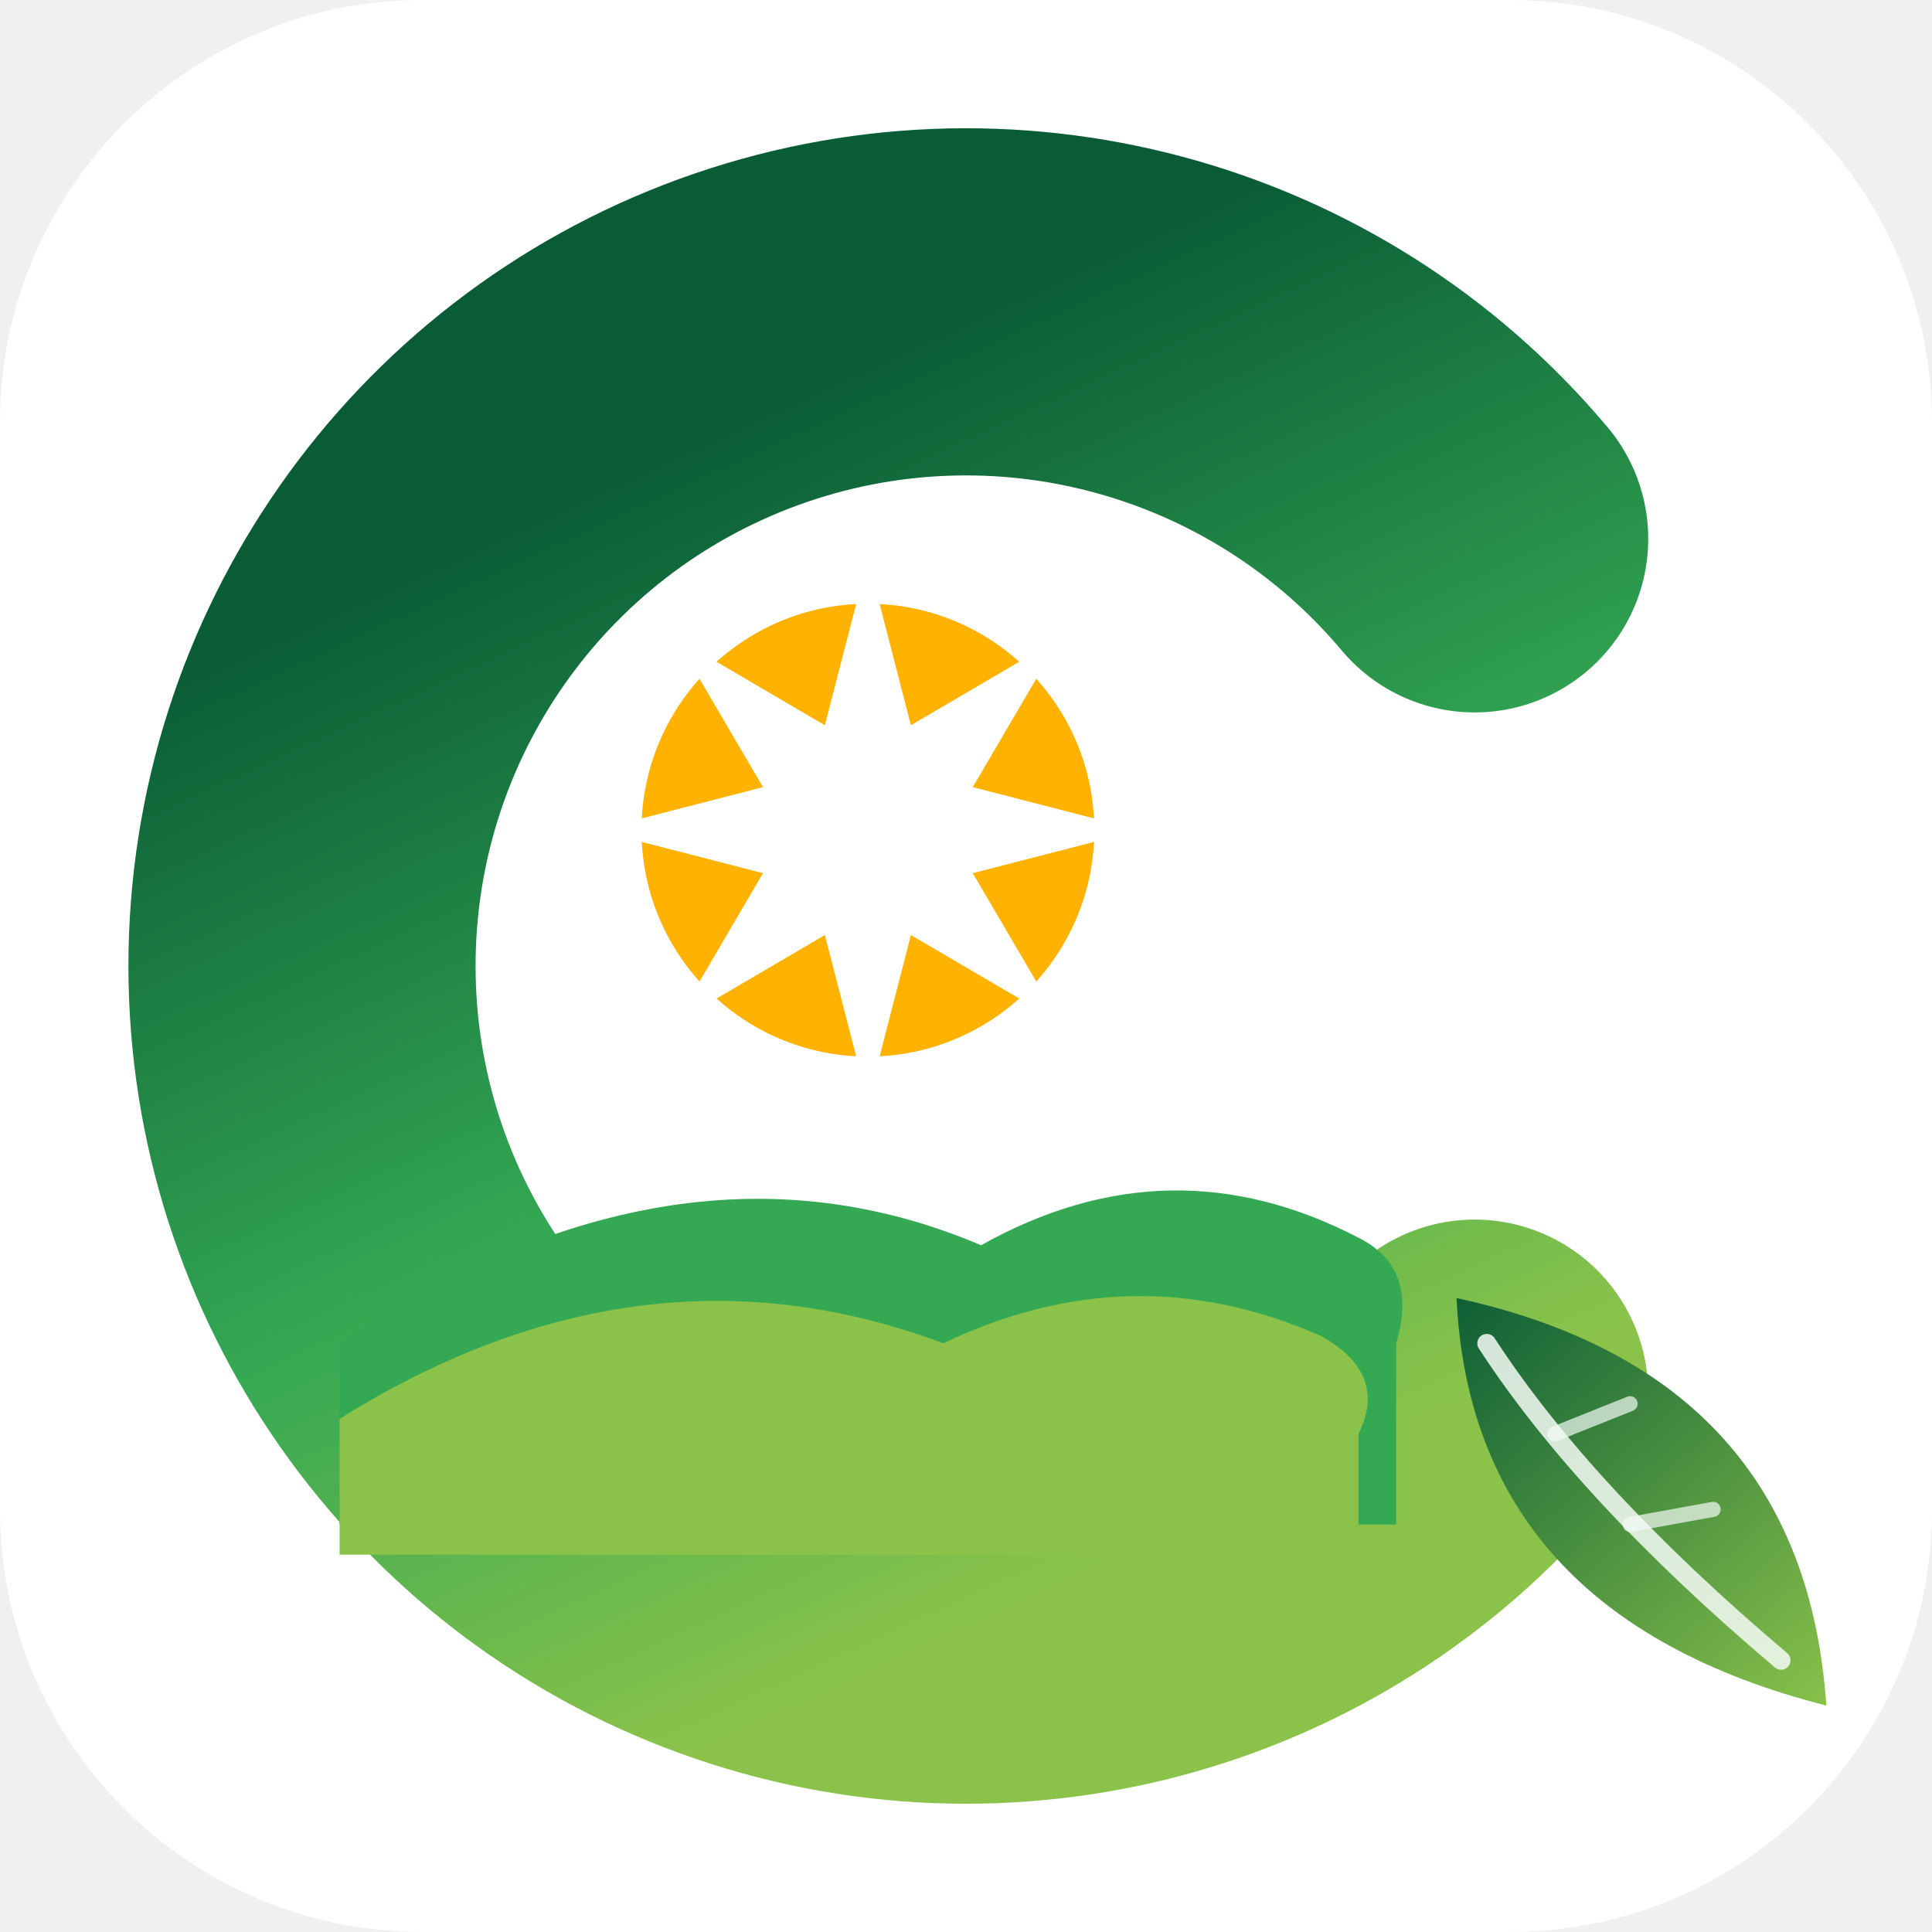
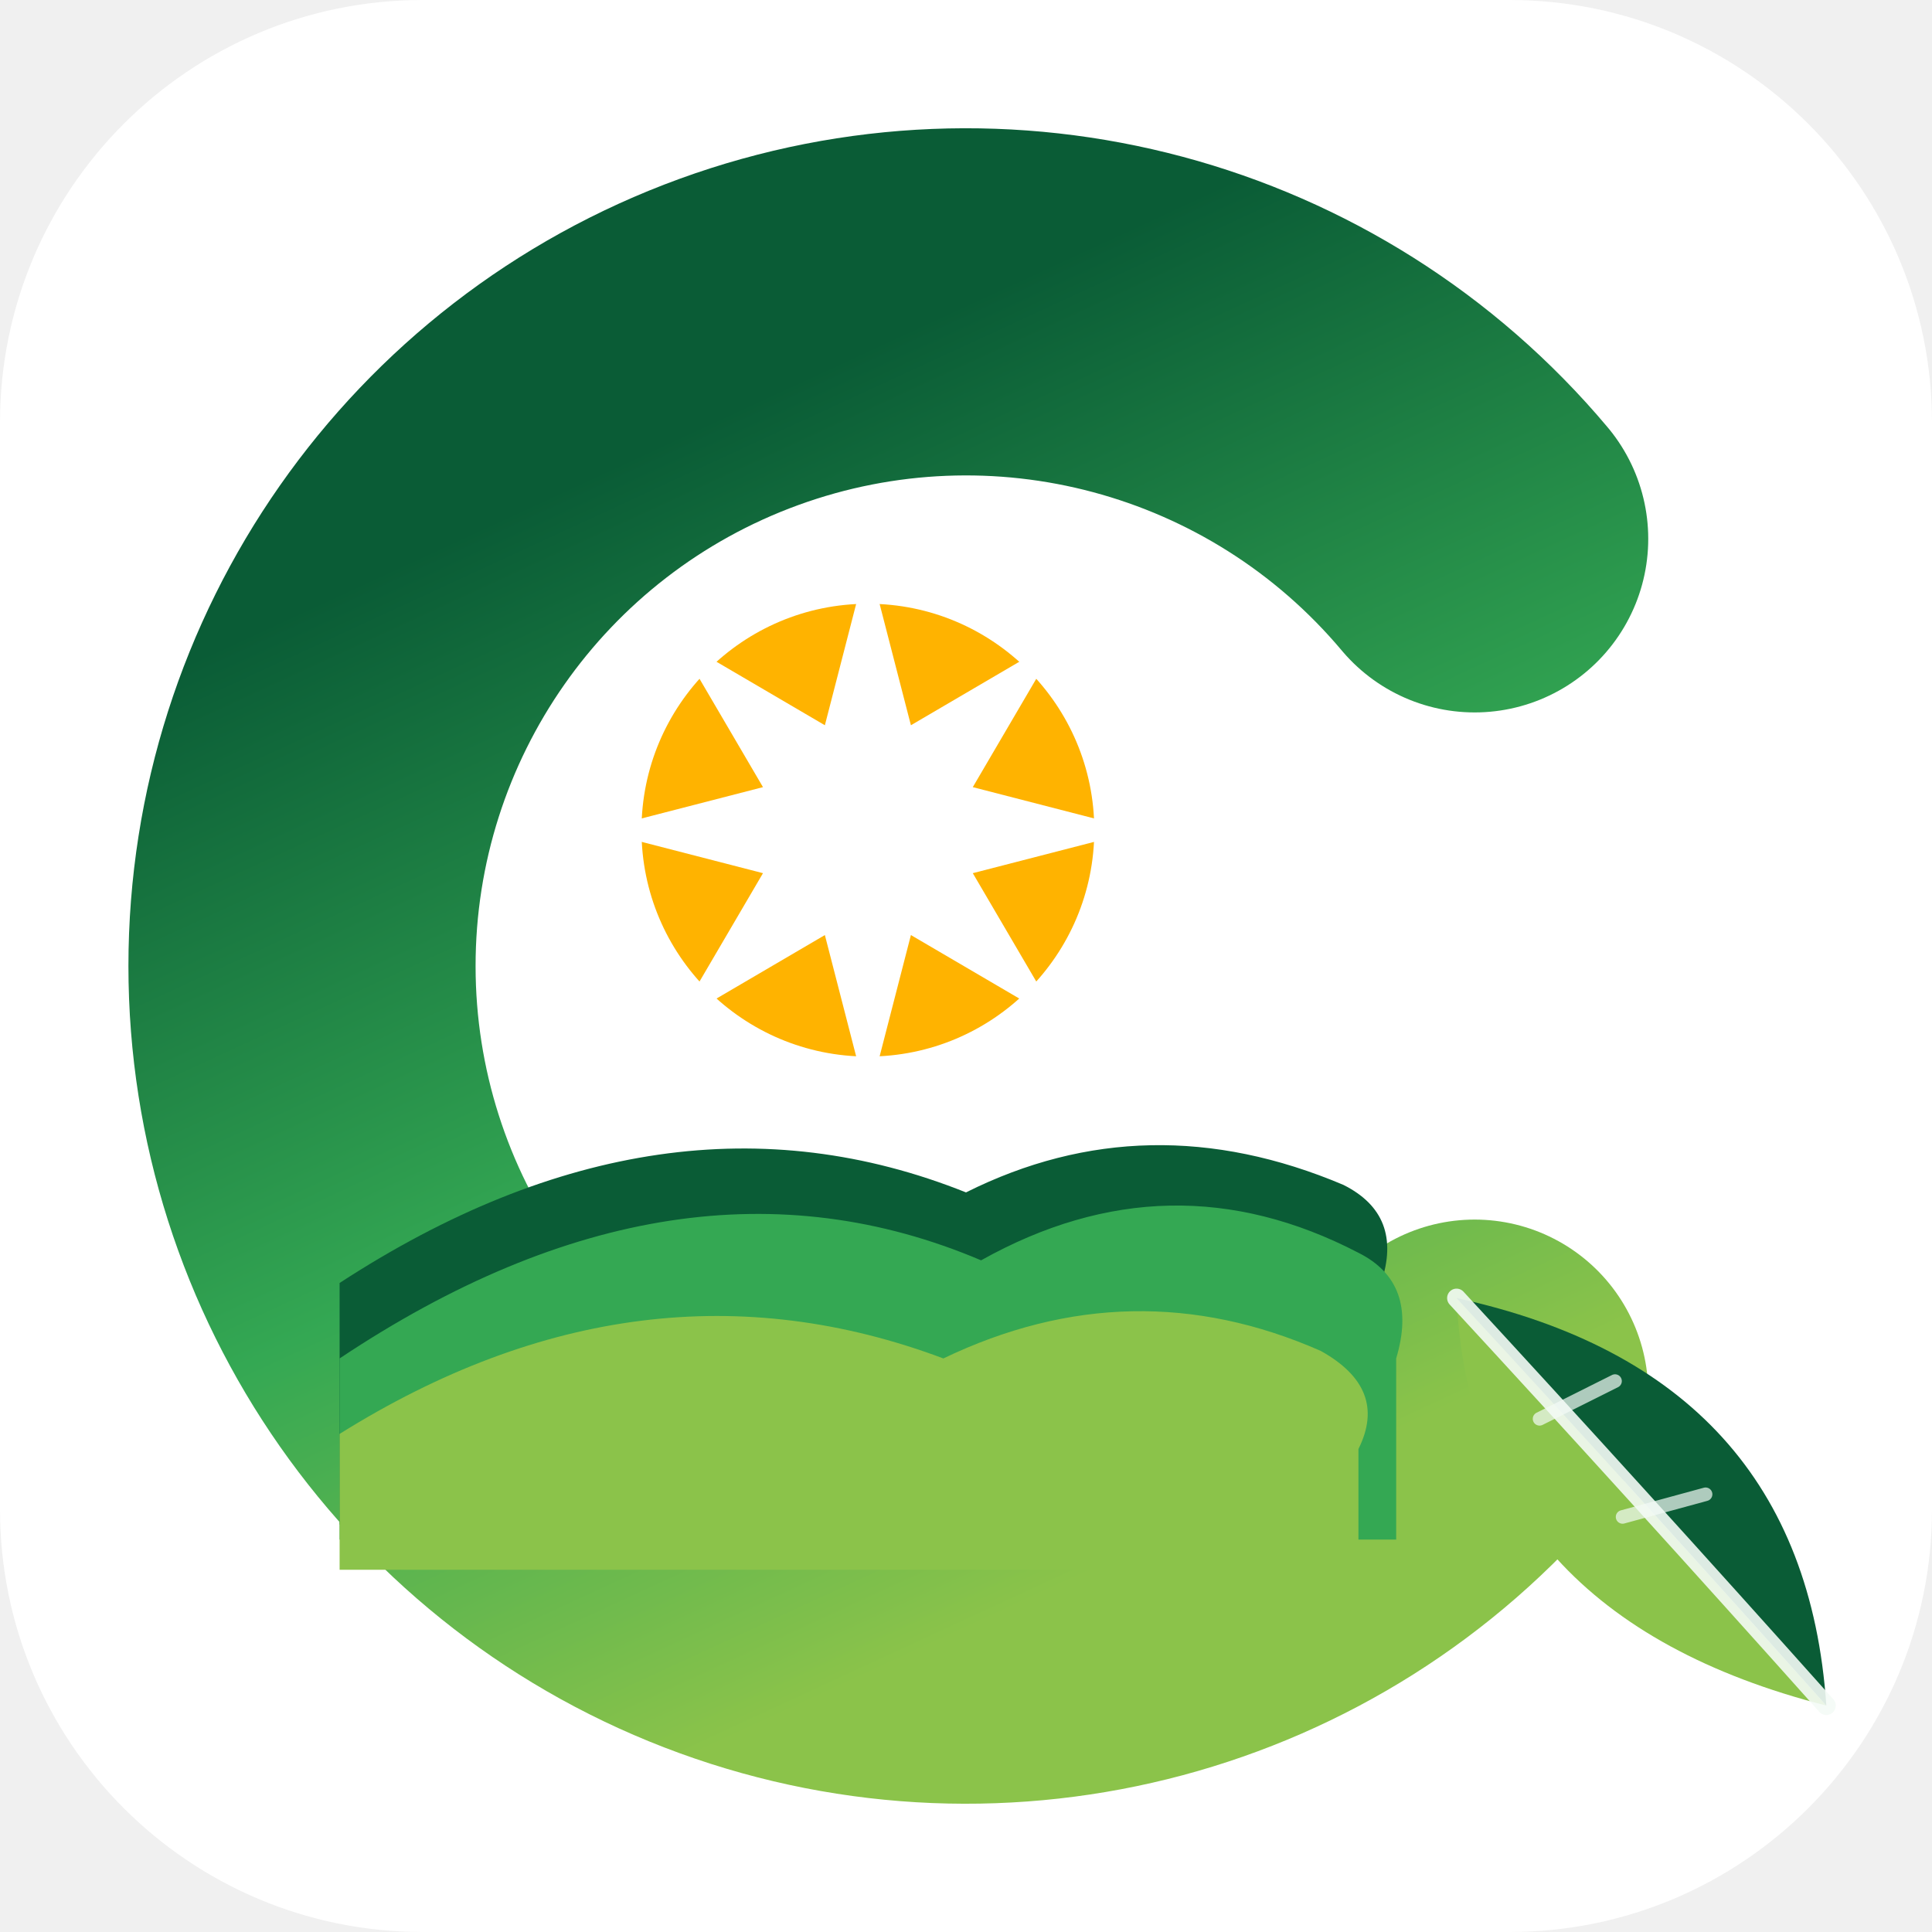
<svg xmlns="http://www.w3.org/2000/svg" viewBox="0 0 256 256" fill="none">
  <rect width="256" height="256" rx="56" fill="#FFFFFF" />
  <defs>
    <linearGradient id="ringGrad" x1="128" y1="40" x2="195" y2="185" gradientUnits="userSpaceOnUse">
      <stop offset="0" stop-color="#0A5C36" />
      <stop offset="0.55" stop-color="#34A853" />
      <stop offset="1" stop-color="#8BC34A" />
    </linearGradient>
-     <linearGradient id="leafGrad" x1="192" y1="170" x2="242" y2="228" gradientUnits="userSpaceOnUse">
-       <stop offset="0" stop-color="#0A5C36" />
-       <stop offset="1" stop-color="#8BC34A" />
-     </linearGradient>
  </defs>
  <path d="M195.4,184.6 A88,88 0 1 1 195.4,71.4" stroke="url(#ringGrad)" stroke-width="46" stroke-linecap="round" />
  <circle cx="115" cy="110" r="30" fill="#FFB300" />
  <path d="M115,74 L120.7,96.1 L140.5,84.5 L128.9,104.3 L151,110 L128.9,115.7 L140.5,135.5 L120.7,123.9 L115,146 L109.3,123.9 L89.5,135.5 L101.1,115.7 L79,110 L101.1,104.3 L89.5,84.5 L109.3,96.1 Z" fill="#FFFFFF" />
-   <path d="M45,178 Q90,148 130,165 Q155,151 180,164 Q188,168 185,178 L185,202 L45,202 Z" fill="#34A853" />
-   <path d="M45,188 Q85,163 125,178 Q150,166 175,177 Q184,182 180,190 L180,206 L45,206 Z" fill="#8BC34A" />
-   <path d="M193,172 Q195,214 242,226 Q239,182 193,172 Z" fill="url(#leafGrad)" />
-   <path d="M197,178 Q210,198 236,220" stroke="#F4FBF6" stroke-width="2.5" stroke-linecap="round" fill="none" opacity="0.85" />
-   <path d="M206,190 L216,186" stroke="#F4FBF6" stroke-width="2" stroke-linecap="round" opacity="0.7" />
-   <path d="M216,202 L227,200" stroke="#F4FBF6" stroke-width="2" stroke-linecap="round" opacity="0.7" />
+   <path d="M45,170 Q88,142 128,158 Q152,146 178,157 Q186,161 183,170 L183,202 L45,202 Z" fill="#0A5C36" />
+   <path d="M45,180 Q90,150 130,167 Q155,153 180,166 Q188,170 185,180 L185,204 L45,204 Z" fill="#34A853" />
+   <path d="M45,190 Q85,165 125,180 Q150,168 175,179 Q184,184 180,192 L180,208 L45,208 Z" fill="#8BC34A" />
+   <path d="M193,172 Q195,214 242,226 Q217,198 193,172 Z" fill="#8BC34A" />
+   <path d="M193,172 Q217,198 242,226 Q239,182 193,172 Z" fill="#0A5C36" />
+   <path d="M193,172 Q217,198 242,226" stroke="#F4FBF6" stroke-width="2.5" stroke-linecap="round" fill="none" opacity="0.9" />
+   <path d="M204,188 L214,183" stroke="#F4FBF6" stroke-width="1.8" stroke-linecap="round" opacity="0.7" />
+   <path d="M215,201 L226,198" stroke="#F4FBF6" stroke-width="1.8" stroke-linecap="round" opacity="0.7" />
</svg>
